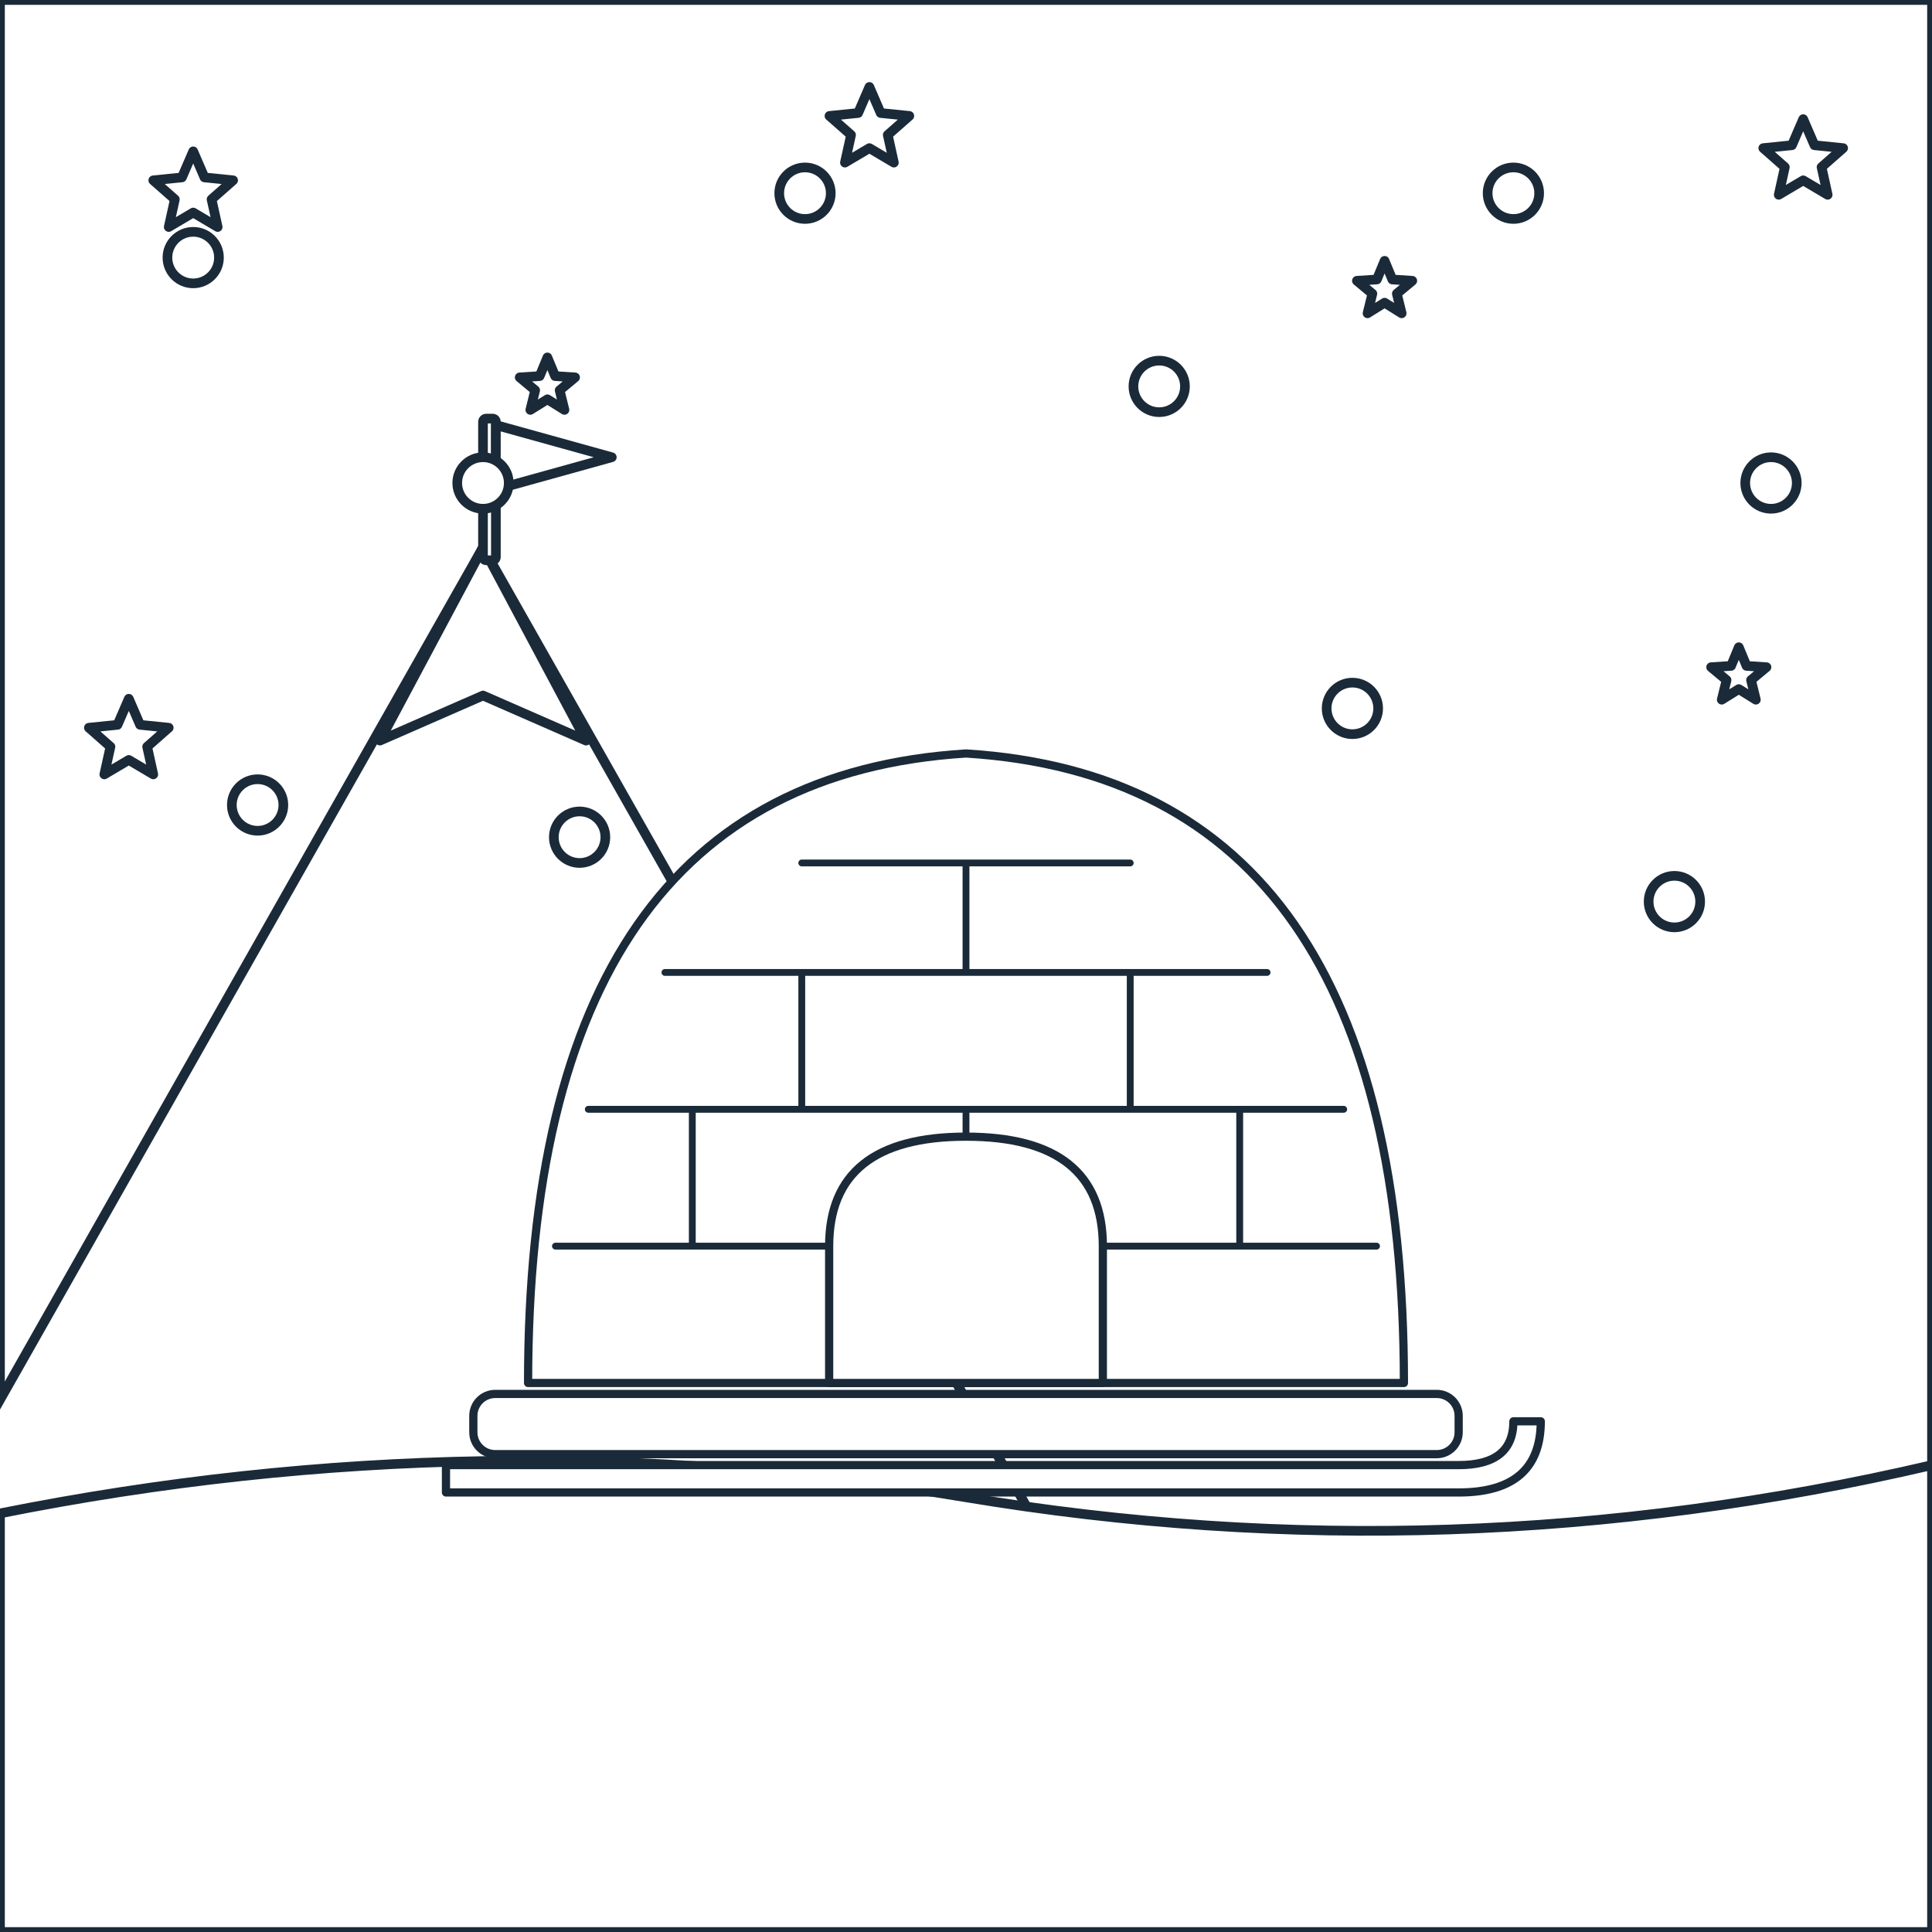
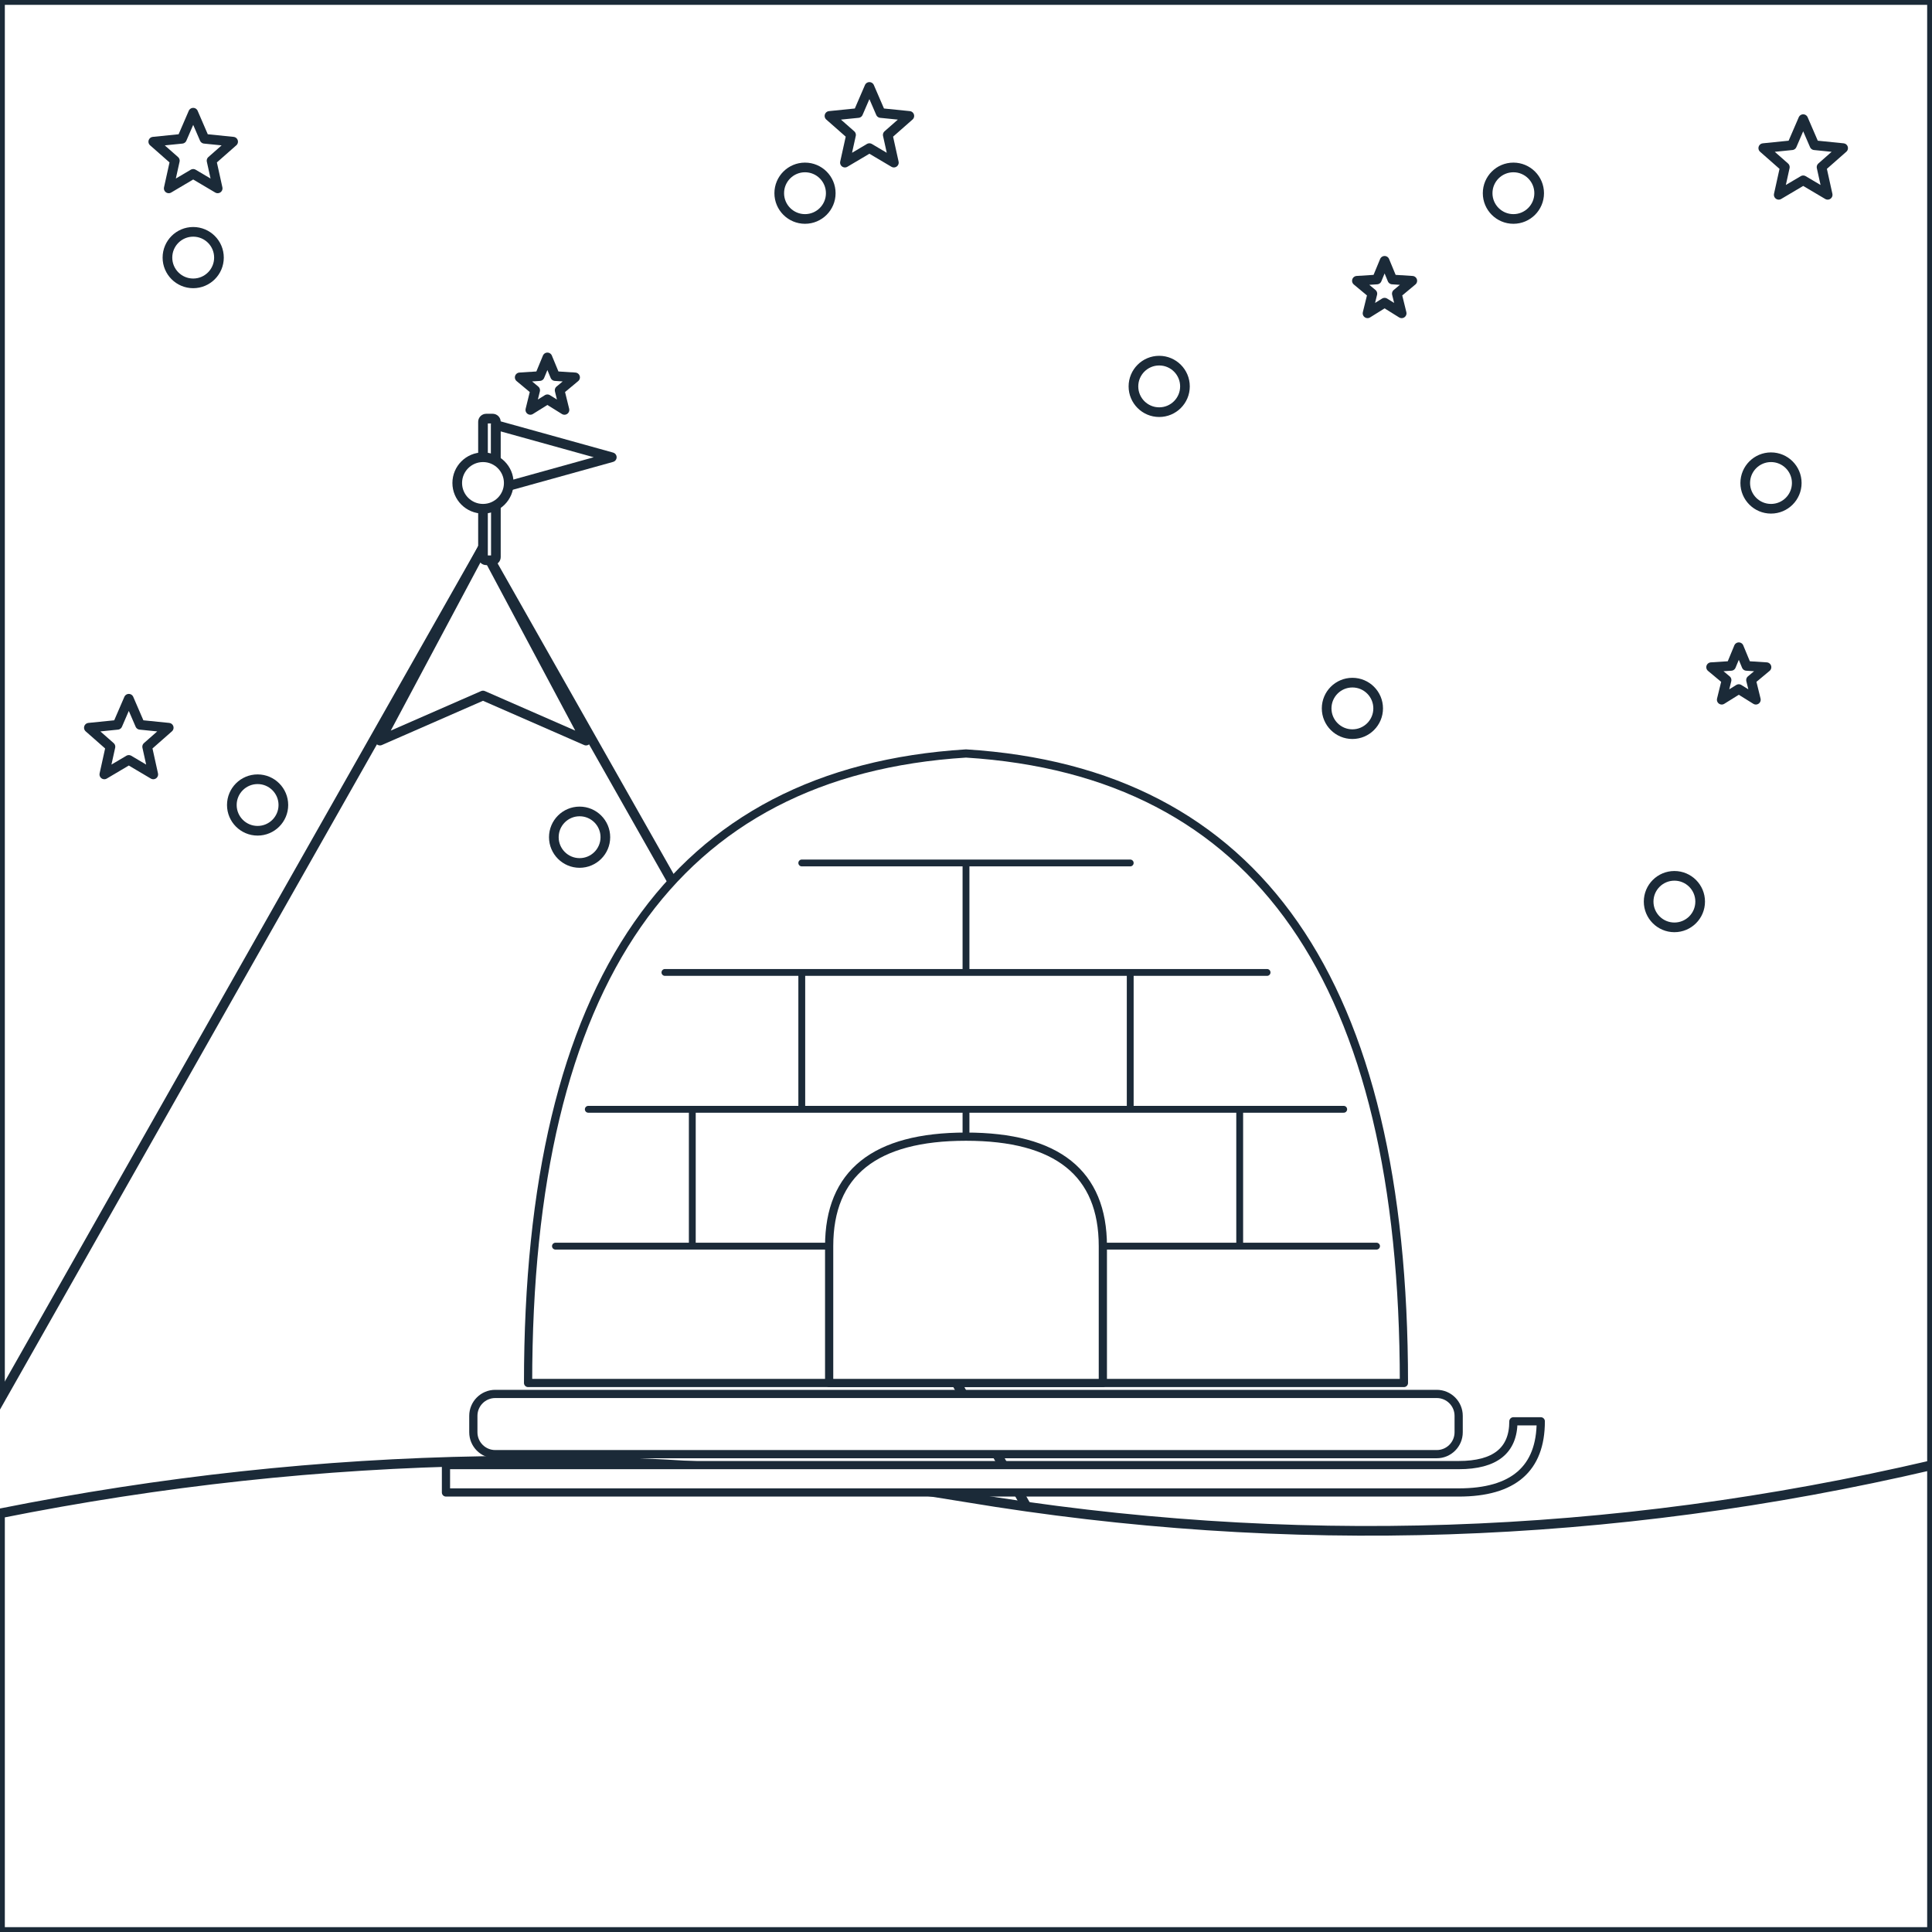
<svg xmlns="http://www.w3.org/2000/svg" viewBox="0 0 600 600" data-picture="nha-tuyet--truot-may-tuyet">
  <g class="scene-back">
    <rect x="0" y="0" width="600" height="600" rx="0" id="r-nen-troi" data-region="nen-troi" class="region" fill="#FFFFFF" stroke="#1B2A38" stroke-width="3" stroke-linejoin="round" />
-     <polygon points="60,47 63.5,55.1 72.4,56 65.7,61.9 67.6,70.5 60,66 52.4,70.5 54.3,61.9 47.6,56 56.5,55.1" id="r-sao-1" data-region="sao-1" class="region" fill="#FFFFFF" stroke="#1B2A38" stroke-width="3" stroke-linejoin="round" />
+     <polygon points="60,35 63.5,43.1 72.4,44 65.7,49.9 67.6,58.5 60,54 52.4,58.5 54.3,49.9 47.6,44 56.5,43.1" id="r-sao-1" data-region="sao-1" class="region" fill="#FFFFFF" stroke="#1B2A38" stroke-width="3" stroke-linejoin="round" />
    <polygon points="170,111 172.4,116.8 178.6,117.2 173.8,121.2 175.3,127.3 170,124 164.7,127.3 166.2,121.2 161.4,117.2 167.6,116.8" id="r-sao-2" data-region="sao-2" class="region" fill="#FFFFFF" stroke="#1B2A38" stroke-width="3" stroke-linejoin="round" />
    <polygon points="270,27 273.5,35.1 282.4,36 275.7,41.9 277.6,50.5 270,46 262.4,50.5 264.3,41.9 257.6,36 266.5,35.1" id="r-sao-3" data-region="sao-3" class="region" fill="#FFFFFF" stroke="#1B2A38" stroke-width="3" stroke-linejoin="round" />
    <polygon points="430,81 432.4,86.8 438.6,87.2 433.8,91.2 435.3,97.3 430,94 424.7,97.3 426.2,91.2 421.4,87.2 427.6,86.8" id="r-sao-4" data-region="sao-4" class="region" fill="#FFFFFF" stroke="#1B2A38" stroke-width="3" stroke-linejoin="round" />
    <polygon points="560,37 563.5,45.1 572.4,46 565.7,51.9 567.6,60.5 560,56 552.4,60.5 554.3,51.9 547.6,46 556.5,45.1" id="r-sao-5" data-region="sao-5" class="region" fill="#FFFFFF" stroke="#1B2A38" stroke-width="3" stroke-linejoin="round" />
    <polygon points="540,201 542.4,206.8 548.6,207.2 543.8,211.2 545.3,217.3 540,214 534.7,217.3 536.2,211.2 531.4,207.2 537.6,206.8" id="r-sao-6" data-region="sao-6" class="region" fill="#FFFFFF" stroke="#1B2A38" stroke-width="3" stroke-linejoin="round" />
    <polygon points="40,217 43.5,225.1 52.4,226 45.7,231.9 47.6,240.5 40,236 32.4,240.5 34.3,231.9 27.6,226 36.5,225.1" id="r-sao-7" data-region="sao-7" class="region" fill="#FFFFFF" stroke="#1B2A38" stroke-width="3" stroke-linejoin="round" />
    <polygon points="-20,470 150,170 320,470" id="r-dinh-nui" data-region="dinh-nui" class="region" fill="#FFFFFF" stroke="#1B2A38" stroke-width="3" stroke-linejoin="round" />
    <polygon points="150,170 118,230 150,216 182,230" id="r-tuyet-dinh" data-region="tuyet-dinh" class="region" fill="#FFFFFF" stroke="#1B2A38" stroke-width="3" stroke-linejoin="round" />
    <rect x="150" y="130" width="4" height="44" rx="1" id="r-co-dinh-nui" data-region="co-dinh-nui" class="region" fill="#FFFFFF" stroke="#1B2A38" stroke-width="3" stroke-linejoin="round" />
    <polygon points="154,132 190,142 154,152" id="r-la-co-dinh" data-region="la-co-dinh" class="region" fill="#FFFFFF" stroke="#1B2A38" stroke-width="3" stroke-linejoin="round" />
    <path d="M 0 470 Q 150 440 300 465 Q 450 490 600 455 L 600 600 L 0 600 Z" id="r-nen-dat" data-region="nen-dat" class="region" fill="#FFFFFF" stroke="#1B2A38" stroke-width="3" stroke-linejoin="round" />
  </g>
  <g id="subject" class="subject anim-float" transform="translate(0 -30) translate(300 400) scale(0.85) rotate(0) translate(-300 -400)">
    <path d="M 140 470 Q 140 250 300 240 Q 460 250 460 470 Z" id="r-mai-vom-tuyet" data-region="mai-vom-tuyet" class="region" fill="#FFFFFF" stroke="#1B2A38" stroke-width="3" stroke-linejoin="round" />
    <g class="deco" pointer-events="none">
      <path d="M 150 420 L 450 420 M 162 370 L 438 370 M 190 320 L 410 320 M 240 280 L 360 280 M 240 320 L 240 370 M 360 320 L 360 370 M 300 280 L 300 320 M 200 370 L 200 420 M 300 370 L 300 420 M 400 370 L 400 420" fill="none" stroke="#1B2A38" stroke-width="2.5" stroke-linecap="round" stroke-linejoin="round" />
    </g>
    <path d="M 250 470 L 250 420 Q 250 380 300 380 Q 350 380 350 420 L 350 470 Z" id="r-cua-vom-tuyet" data-region="cua-vom-tuyet" class="region" fill="#FFFFFF" stroke="#1B2A38" stroke-width="3" stroke-linejoin="round" />
    <rect x="120" y="474" width="360" height="22" rx="8" id="r-xe-truot-tuyet" data-region="xe-truot-tuyet" class="region" fill="#FFFFFF" stroke="#1B2A38" stroke-width="3" stroke-linejoin="round" />
    <path d="M 110 510 L 480 510 Q 510 510 510 484 L 500 484 Q 500 500 480 500 L 110 500 Z" id="r-ray-truot" data-region="ray-truot" class="region" fill="#FFFFFF" stroke="#1B2A38" stroke-width="3" stroke-linejoin="round" />
  </g>
  <g class="scene-front">
    <ellipse cx="60" cy="80" rx="8" ry="8" id="r-bong-tuyet-1" data-region="bong-tuyet-1" class="region" fill="#FFFFFF" stroke="#1B2A38" stroke-width="3" stroke-linejoin="round" />
    <ellipse cx="150" cy="150" rx="8" ry="8" id="r-bong-tuyet-2" data-region="bong-tuyet-2" class="region" fill="#FFFFFF" stroke="#1B2A38" stroke-width="3" stroke-linejoin="round" />
    <ellipse cx="250" cy="60" rx="8" ry="8" id="r-bong-tuyet-3" data-region="bong-tuyet-3" class="region" fill="#FFFFFF" stroke="#1B2A38" stroke-width="3" stroke-linejoin="round" />
    <ellipse cx="360" cy="120" rx="8" ry="8" id="r-bong-tuyet-4" data-region="bong-tuyet-4" class="region" fill="#FFFFFF" stroke="#1B2A38" stroke-width="3" stroke-linejoin="round" />
    <ellipse cx="470" cy="60" rx="8" ry="8" id="r-bong-tuyet-5" data-region="bong-tuyet-5" class="region" fill="#FFFFFF" stroke="#1B2A38" stroke-width="3" stroke-linejoin="round" />
    <ellipse cx="550" cy="150" rx="8" ry="8" id="r-bong-tuyet-6" data-region="bong-tuyet-6" class="region" fill="#FFFFFF" stroke="#1B2A38" stroke-width="3" stroke-linejoin="round" />
    <ellipse cx="80" cy="250" rx="8" ry="8" id="r-bong-tuyet-7" data-region="bong-tuyet-7" class="region" fill="#FFFFFF" stroke="#1B2A38" stroke-width="3" stroke-linejoin="round" />
    <ellipse cx="520" cy="280" rx="8" ry="8" id="r-bong-tuyet-8" data-region="bong-tuyet-8" class="region" fill="#FFFFFF" stroke="#1B2A38" stroke-width="3" stroke-linejoin="round" />
    <ellipse cx="420" cy="220" rx="8" ry="8" id="r-bong-tuyet-9" data-region="bong-tuyet-9" class="region" fill="#FFFFFF" stroke="#1B2A38" stroke-width="3" stroke-linejoin="round" />
    <ellipse cx="180" cy="260" rx="8" ry="8" id="r-bong-tuyet-10" data-region="bong-tuyet-10" class="region" fill="#FFFFFF" stroke="#1B2A38" stroke-width="3" stroke-linejoin="round" />
  </g>
</svg>
